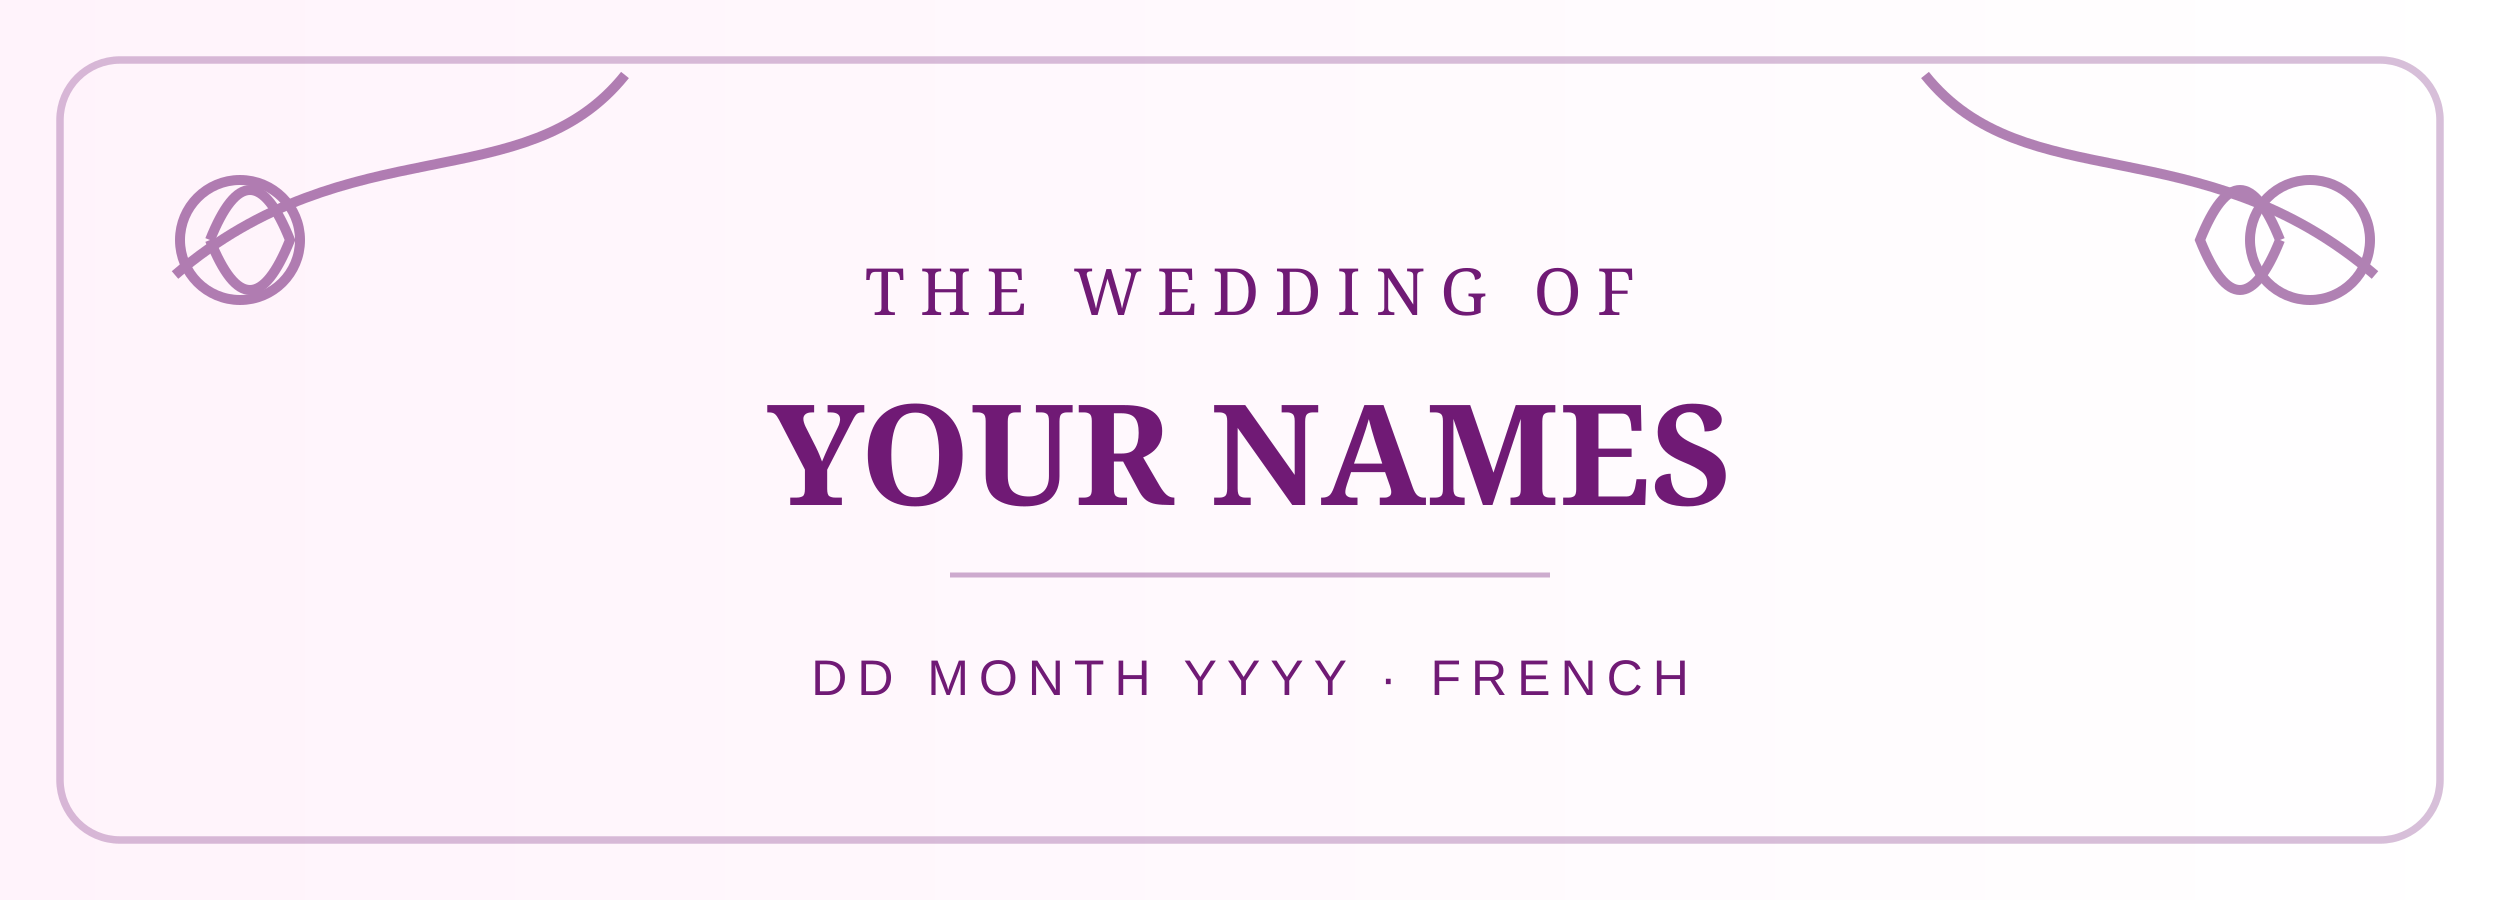
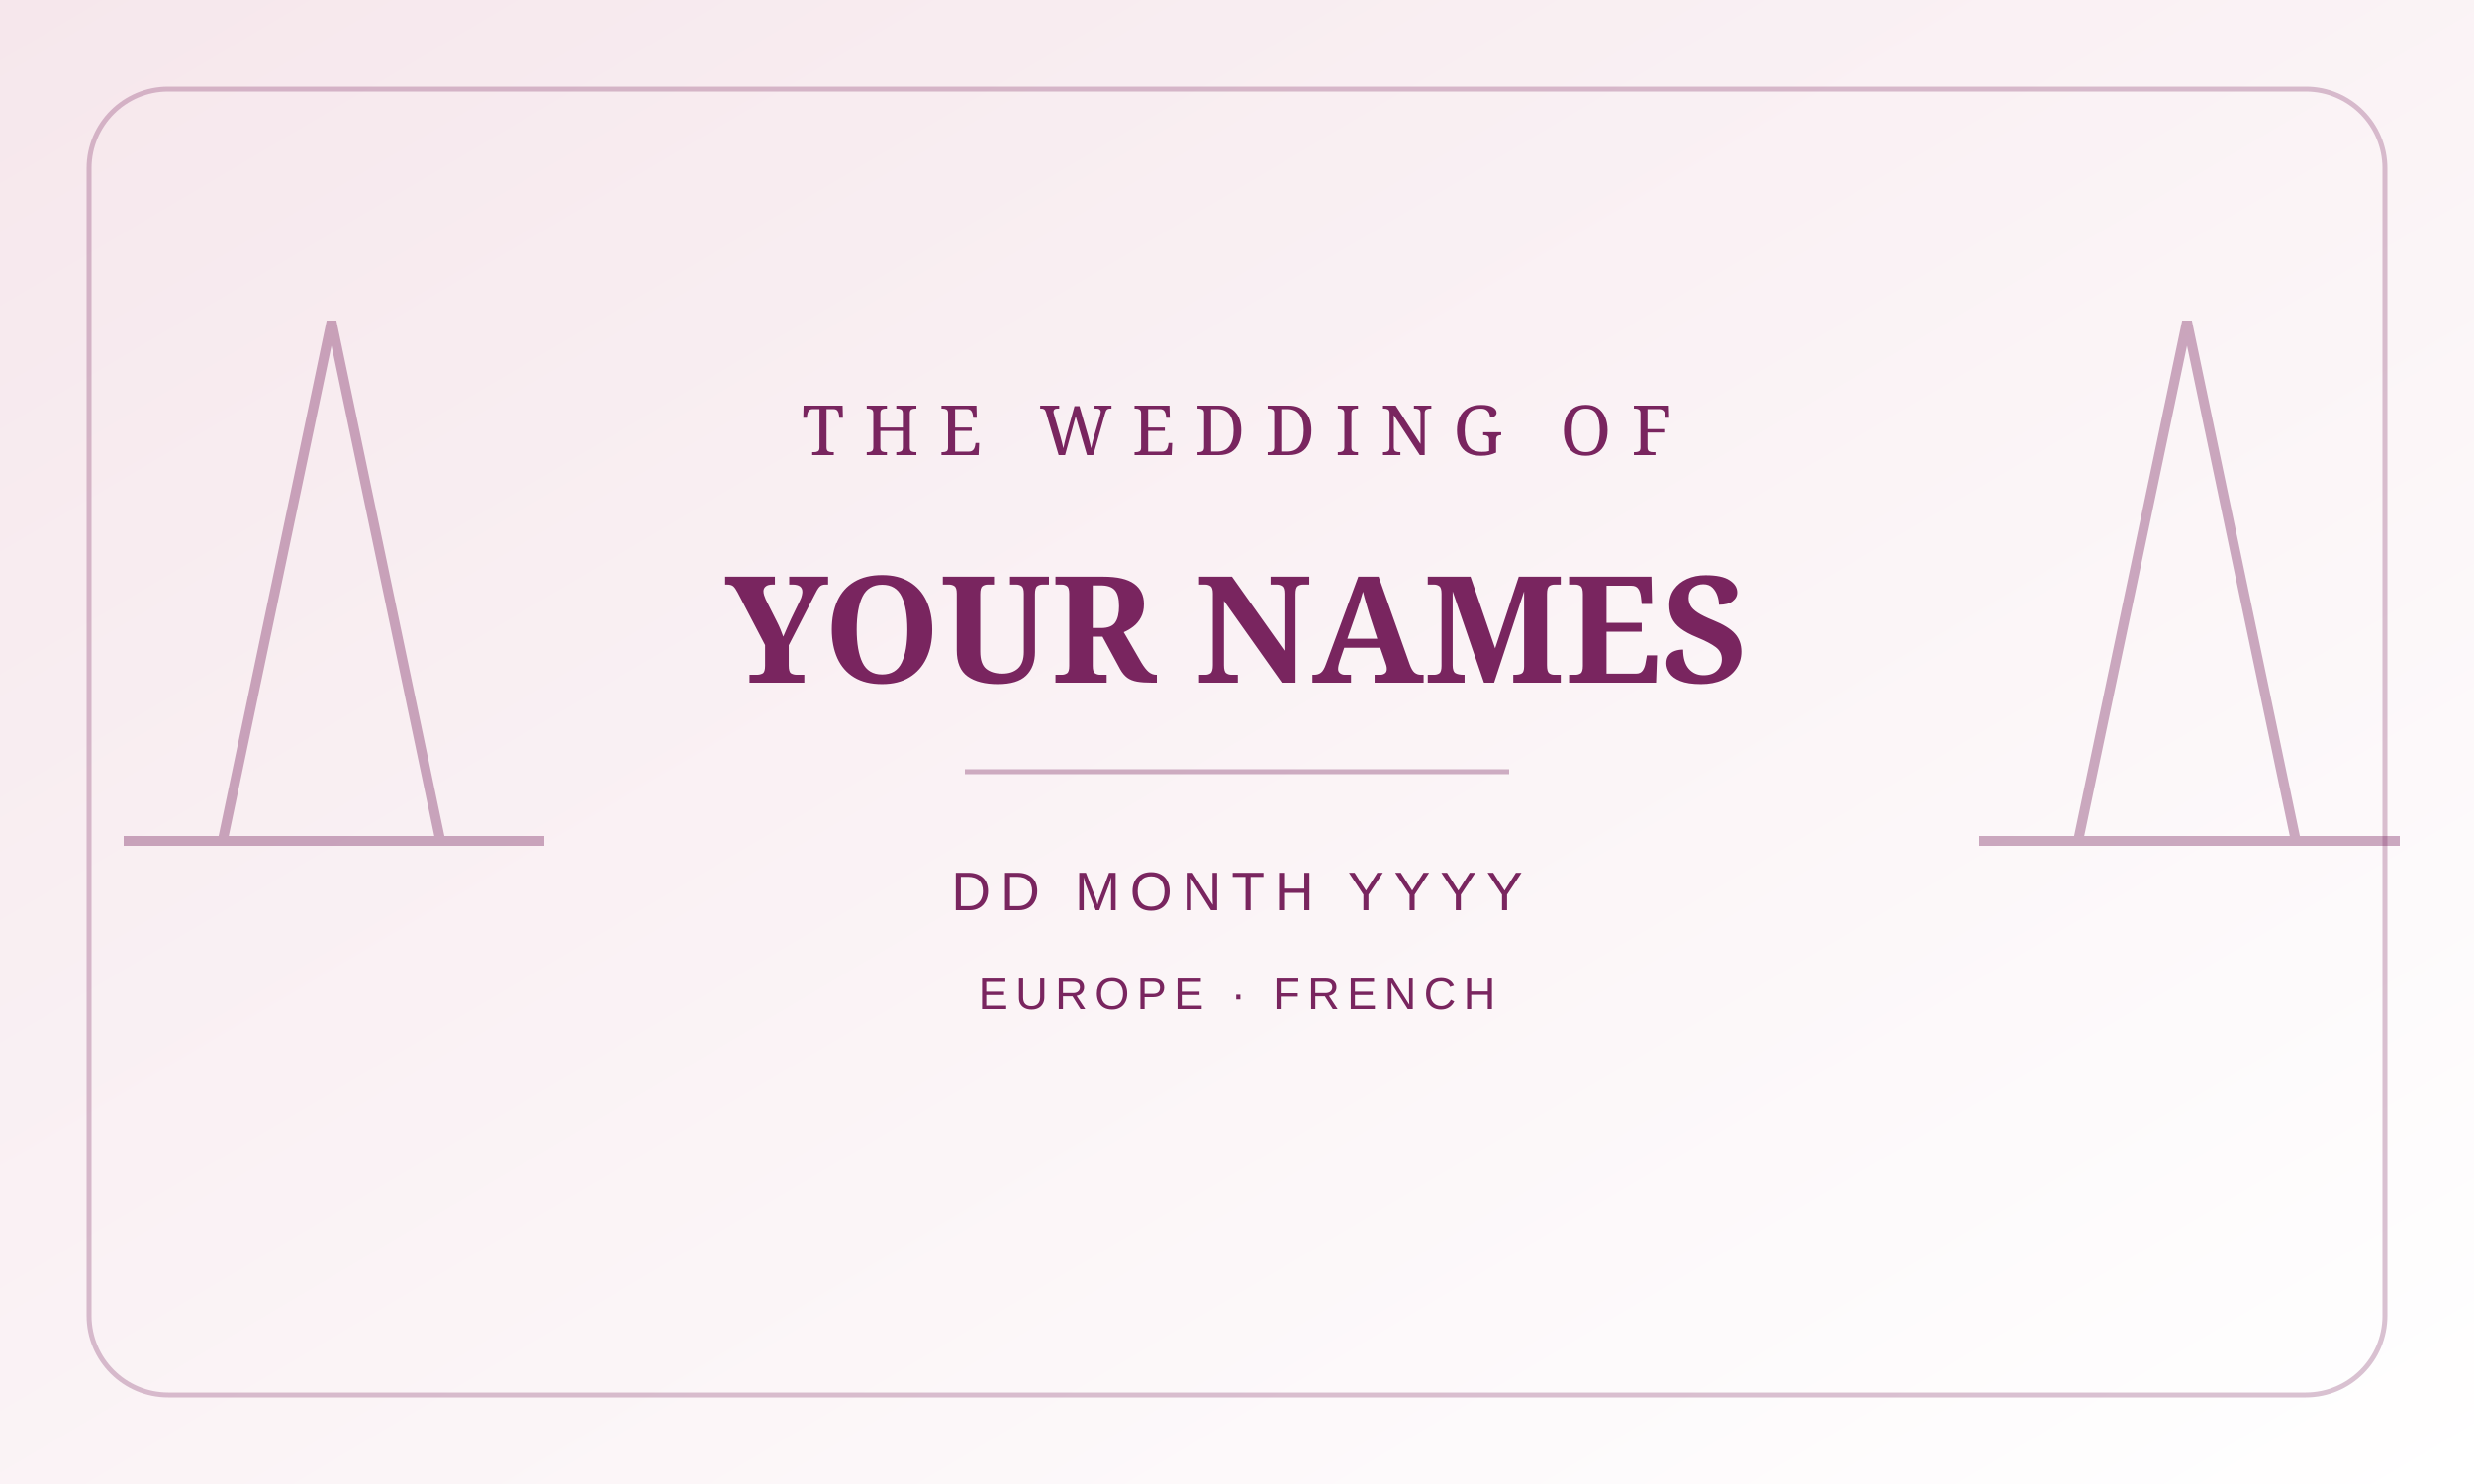
- <svg xmlns="http://www.w3.org/2000/svg" viewBox="0 0 500 180" role="img" aria-label="French Romance wedding invitation visual">
+ <svg xmlns="http://www.w3.org/2000/svg" viewBox="0 0 500 300">
  <defs>
-     <linearGradient id="g" x1="0" x2="1">
-       <stop stop-color="#fff3fb" />
+     <linearGradient id="bg" x1="0" y1="0" x2="1" y2="1">
+       <stop stop-color="#f6e7ec" />
      <stop offset="1" stop-color="#ffffff" />
    </linearGradient>
+     <filter id="shadow">
+       <feDropShadow dx="0" dy="5" stdDeviation="6" flood-opacity=".12" />
+     </filter>
  </defs>
-   <rect width="500" height="180" fill="url(#g)" />
-   <g fill="none" stroke="#701a75" stroke-width="2" opacity=".55">
-     <path d="M35 55 C70 25 105 40 125 15 M475 55 C440 25 405 40 385 15" />
-     <circle cx="48" cy="48" r="12" />
-     <circle cx="462" cy="48" r="12" />
-     <path d="M42 48q8-20 16 0q-8 20-16 0M456 48q-8-20-16 0q8 20 16 0" />
+   <rect width="500" height="300" fill="url(#bg)" />
+   <g fill="none" stroke="#79255f" opacity=".38" stroke-width="2">
+     <path d="M45 170l22-105 22 105M67 65h0M420 170l22-105 22 105" />
+     <path d="M25 170h85M400 170h85" />
  </g>
-   <rect x="12" y="12" width="476" height="156" rx="12" fill="none" stroke="#701a75" stroke-width="1.5" opacity=".28" />
-   <text x="250" y="63" text-anchor="middle" font-family="Georgia,serif" font-size="13" fill="#701a75" letter-spacing="3">THE WEDDING OF</text>
-   <text x="250" y="101" text-anchor="middle" font-family="Georgia,serif" font-size="28" font-weight="700" fill="#701a75">YOUR NAMES</text>
-   <line x1="190" y1="115" x2="310" y2="115" stroke="#701a75" opacity=".35" />
-   <text x="250" y="139" text-anchor="middle" font-family="Arial,sans-serif" font-size="10" fill="#701a75" letter-spacing="2">DD MONTH YYYY · FRENCH</text>
+   <rect x="18" y="18" width="464" height="264" rx="16" fill="none" stroke="#79255f" opacity=".28" />
+   <g text-anchor="middle" fill="#79255f">
+     <text x="250" y="92" font-family="Georgia,serif" font-size="14" letter-spacing="4">THE WEDDING OF</text>
+     <text x="250" y="138" font-family="Georgia,serif" font-size="30" font-weight="700">YOUR NAMES</text>
+     <line x1="195" y1="156" x2="305" y2="156" stroke="#79255f" opacity=".35" />
+     <text x="250" y="184" font-family="Arial,sans-serif" font-size="11" letter-spacing="2">DD MONTH YYYY</text>
+     <text x="250" y="204" font-family="Arial,sans-serif" font-size="9" letter-spacing="1.5">EUROPE · FRENCH</text>
+   </g>
</svg>
